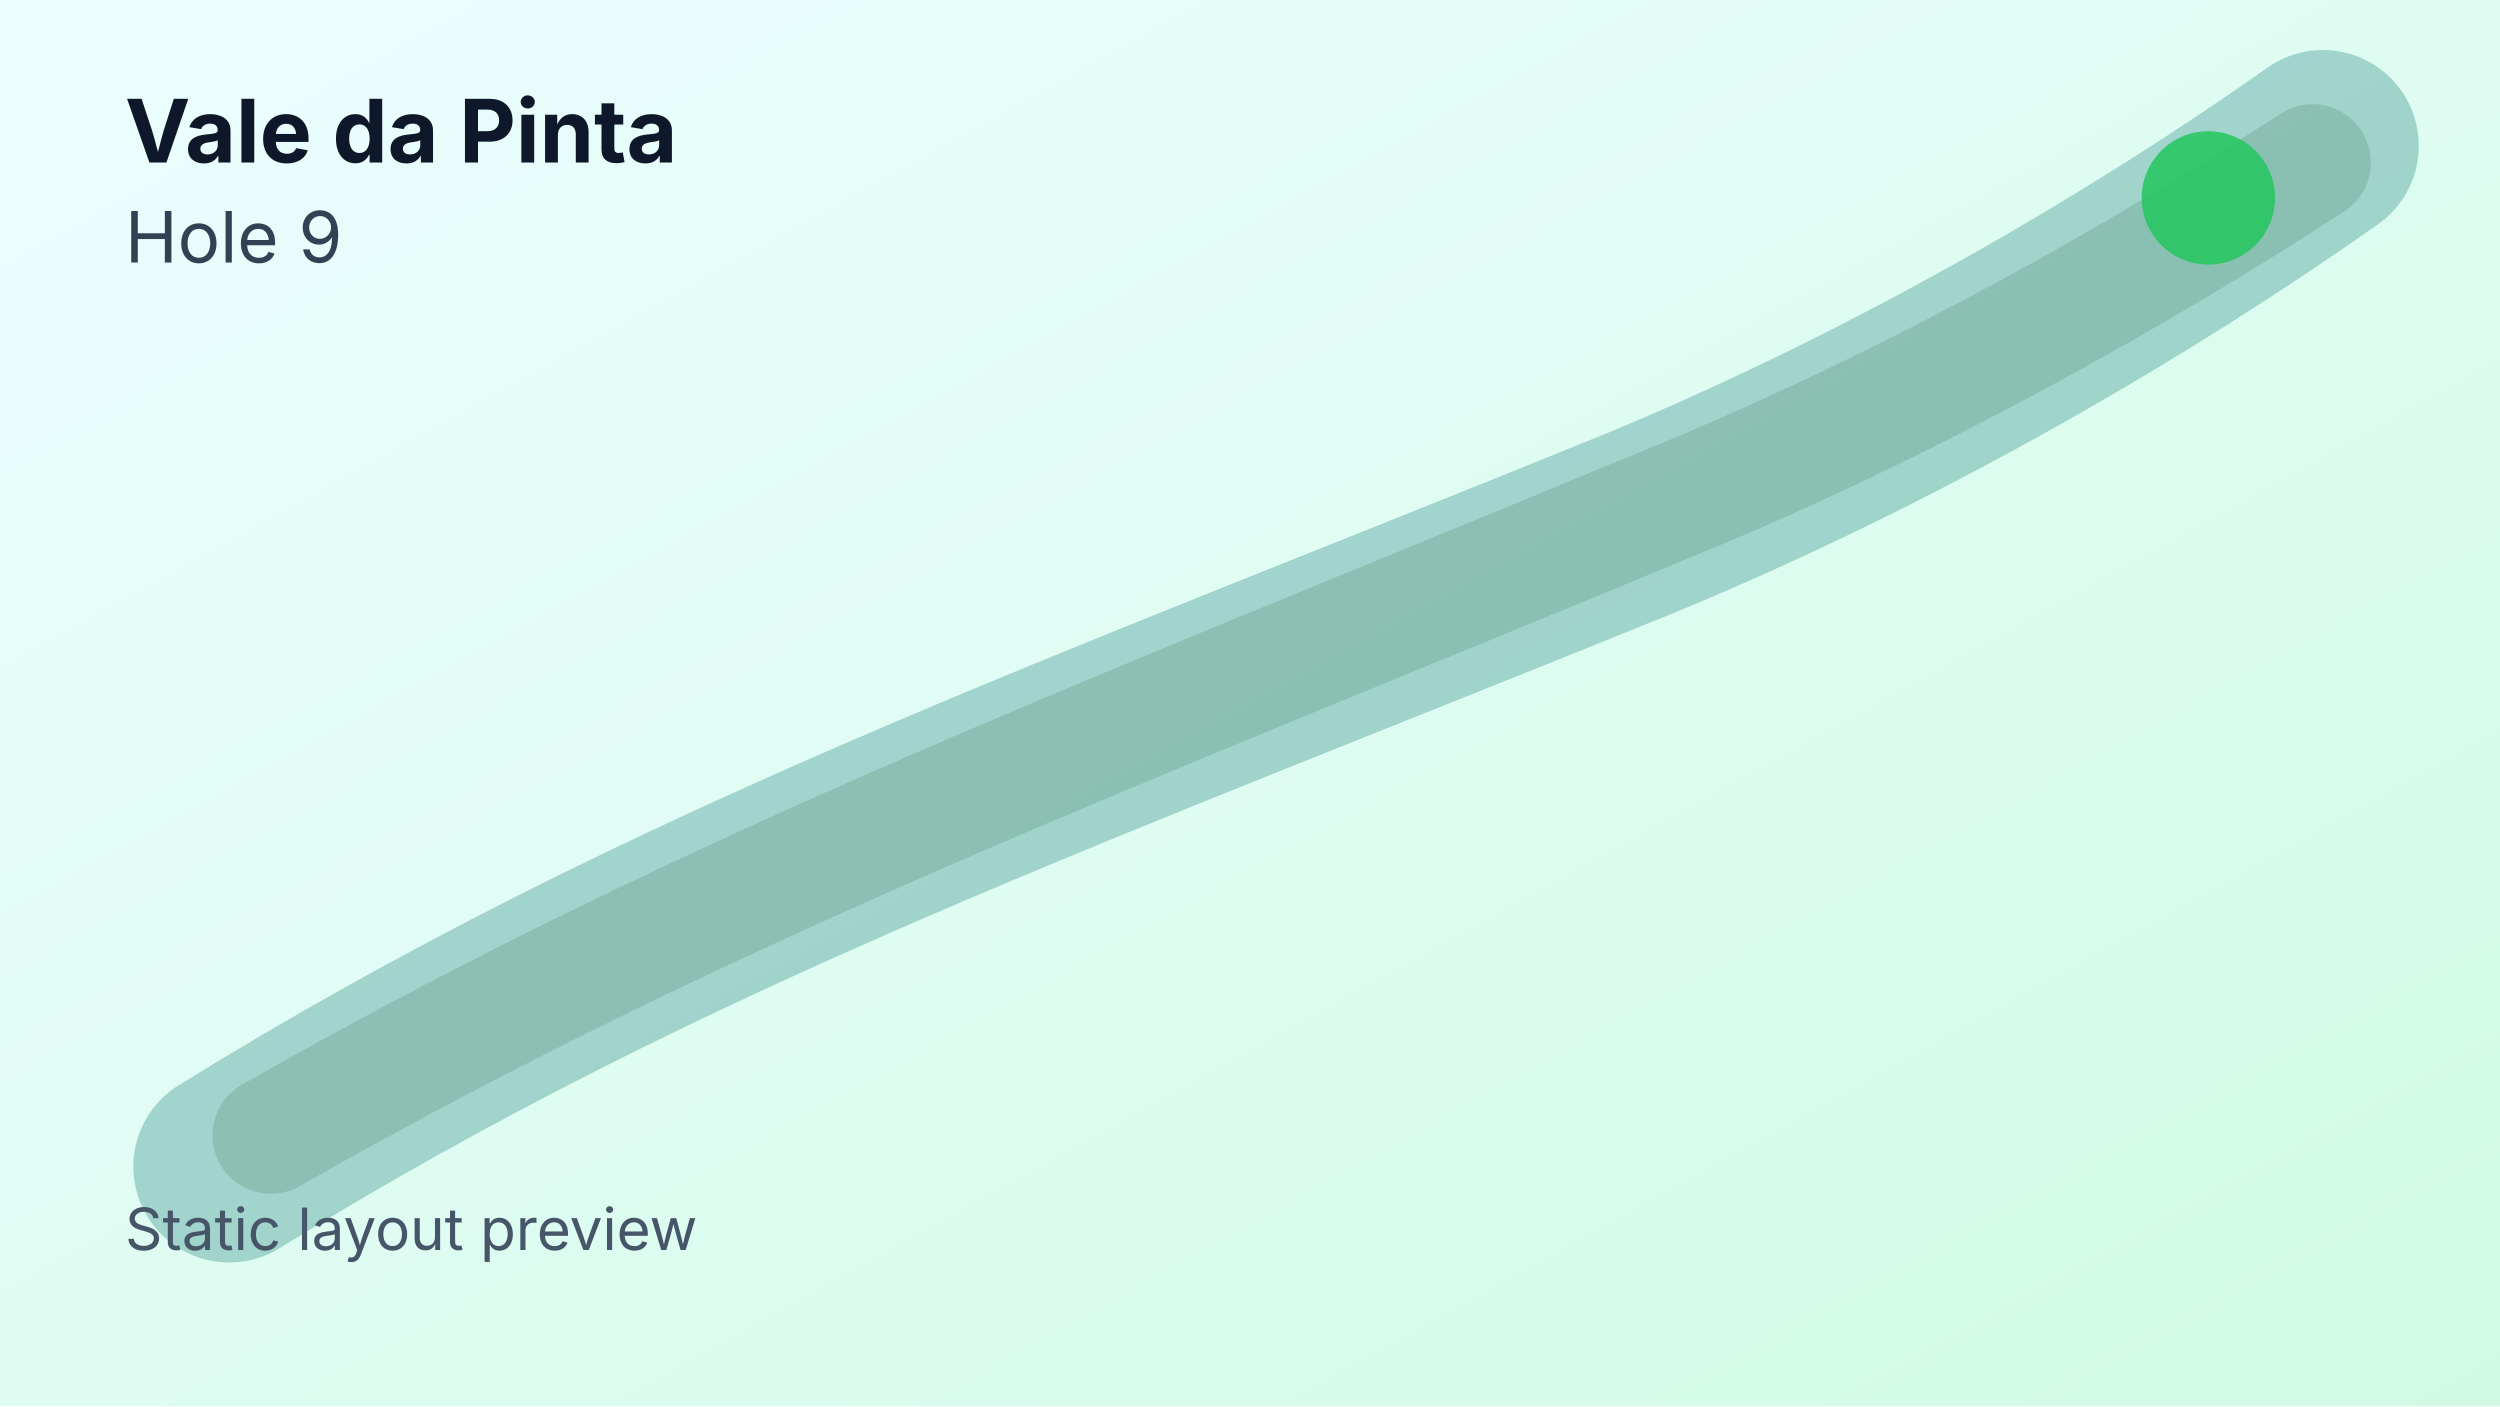
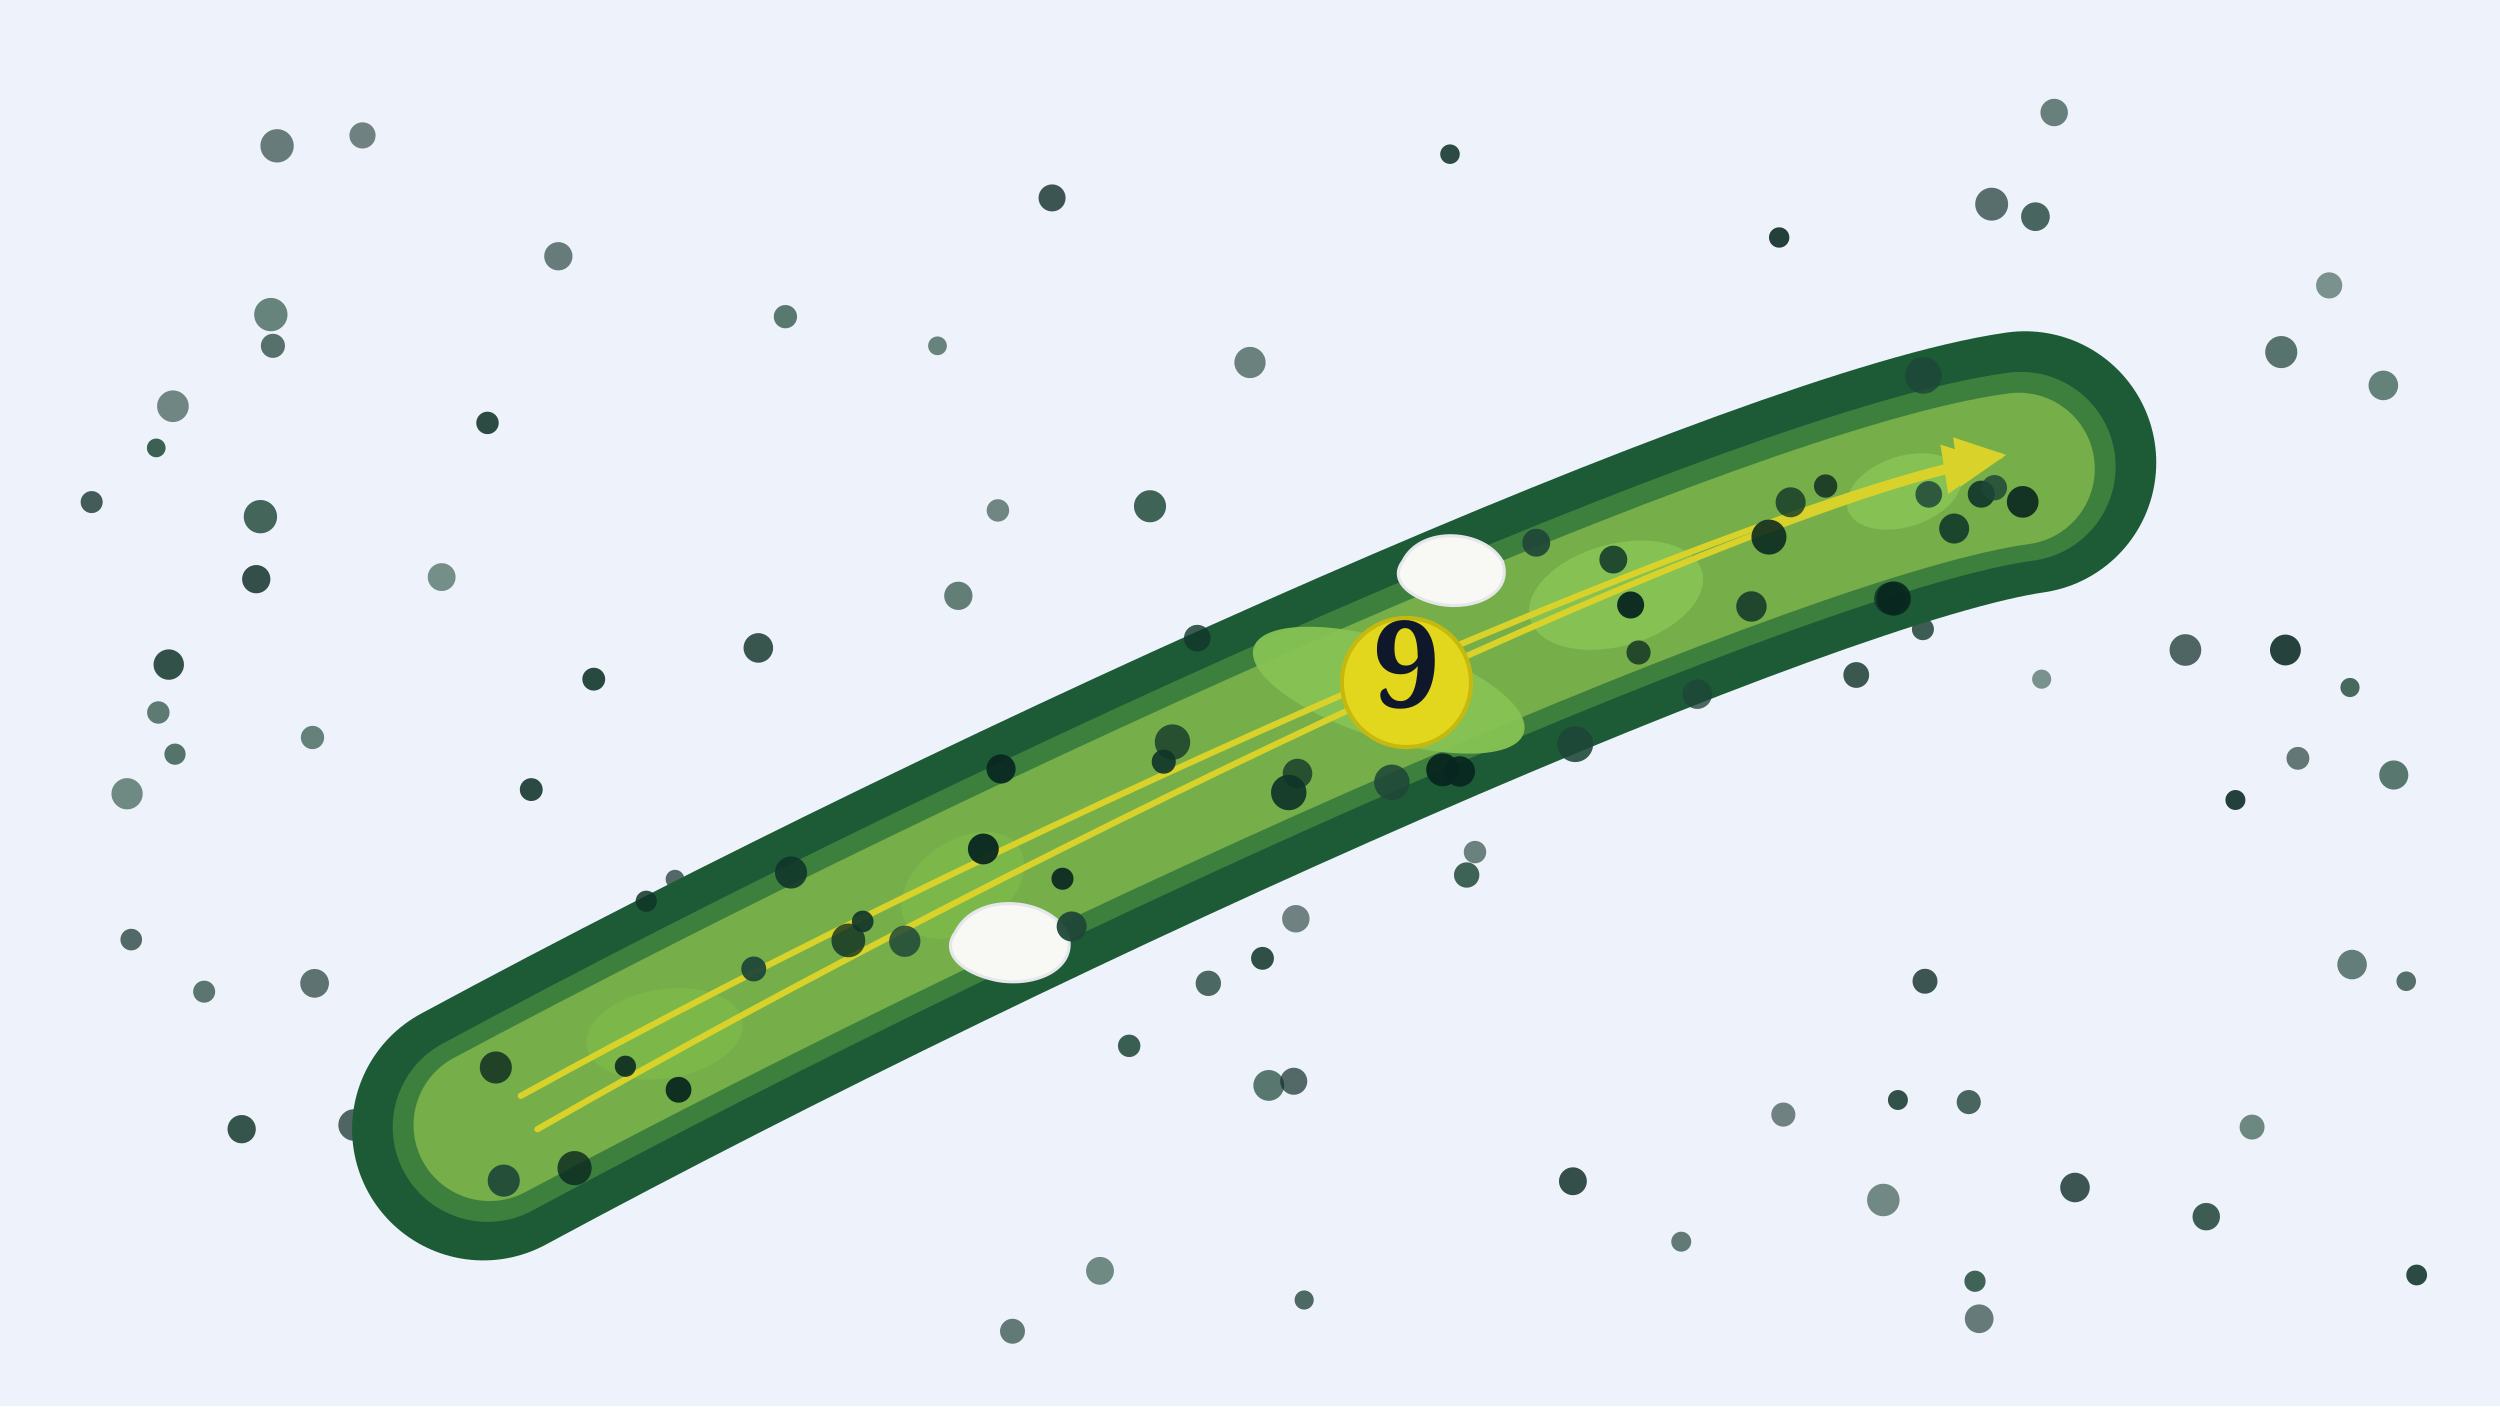
<svg xmlns="http://www.w3.org/2000/svg" viewBox="0 0 1200 675" role="img" aria-label="Vale da Pinta Hole 9">
  <defs>
-     <linearGradient id="bg" x1="0" y1="0" x2="1" y2="1">
-       <stop offset="0%" stop-color="#ecfeff" />
-       <stop offset="100%" stop-color="#d1fae5" />
-     </linearGradient>
+     <marker id="arrow" markerWidth="8" markerHeight="8" refX="7" refY="4" orient="auto">
+       <path d="M0,0 L8,4 L0,8 z" fill="#d9d22b" />
+     </marker>
  </defs>
-   <rect width="1200" height="675" fill="url(#bg)" />
-   <path d="M110 560 C320 430, 520 360, 790 250 C915 198, 1030 130, 1115 70" fill="none" stroke="#0f766e" stroke-opacity="0.30" stroke-width="92" stroke-linecap="round" />
-   <path d="M130 545 C340 425, 540 350, 800 242 C920 193, 1030 130, 1110 78" fill="none" stroke="#14532d" stroke-opacity="0.16" stroke-width="56" stroke-linecap="round" />
-   <circle cx="1060" cy="95" r="32" fill="#22c55e" fill-opacity="0.85" />
-   <text x="60" y="78" fill="#0f172a" font-family="Inter, Arial, sans-serif" font-size="42" font-weight="700">Vale da Pinta</text>
-   <text x="60" y="126" fill="#334155" font-family="Inter, Arial, sans-serif" font-size="34">Hole 9</text>
-   <text x="60" y="600" fill="#475569" font-family="Inter, Arial, sans-serif" font-size="28">Static layout preview</text>
+   <rect width="1200" height="675" fill="#eef3fb" />
+   <circle cx="1149.0" cy="372.0" r="7.0" fill="#21493a" fill-opacity="0.73" />
+   <circle cx="766.0" cy="252.0" r="7.1" fill="#103429" fill-opacity="0.80" />
+   <circle cx="255.0" cy="379.0" r="5.5" fill="#103429" fill-opacity="0.88" />
+   <circle cx="924.0" cy="471.0" r="6.0" fill="#0b2a23" fill-opacity="0.78" />
+   <circle cx="945.0" cy="529.0" r="5.8" fill="#103429" fill-opacity="0.74" />
+   <circle cx="98.0" cy="476.0" r="5.3" fill="#103429" fill-opacity="0.66" />
+   <circle cx="1095.0" cy="169.0" r="7.7" fill="#103429" fill-opacity="0.67" />
+   <circle cx="268.0" cy="123.0" r="6.8" fill="#0b2a23" fill-opacity="0.59" />
+   <circle cx="528.0" cy="610.0" r="6.7" fill="#21493a" fill-opacity="0.62" />
+   <circle cx="609.0" cy="521.0" r="7.4" fill="#21493a" fill-opacity="0.73" />
+   <circle cx="1059.0" cy="584.0" r="6.6" fill="#103429" fill-opacity="0.79" />
+   <circle cx="603.0" cy="395.0" r="4.9" fill="#103429" fill-opacity="0.59" />
+   <circle cx="708.0" cy="409.0" r="5.4" fill="#103429" fill-opacity="0.59" />
+   <circle cx="580.0" cy="472.0" r="6.1" fill="#103429" fill-opacity="0.73" />
+   <circle cx="212.0" cy="277.0" r="6.7" fill="#21493a" fill-opacity="0.59" />
+   <circle cx="956.0" cy="98.0" r="7.9" fill="#0b2a23" fill-opacity="0.66" />
+   <circle cx="131.0" cy="166.0" r="5.8" fill="#103429" fill-opacity="0.68" />
+   <circle cx="807.0" cy="596.0" r="4.8" fill="#103429" fill-opacity="0.63" />
+   <circle cx="1144.0" cy="185.0" r="7.1" fill="#21493a" fill-opacity="0.67" />
+   <circle cx="542.0" cy="502.0" r="5.4" fill="#21493a" fill-opacity="0.87" />
+   <circle cx="83.0" cy="195.0" r="7.6" fill="#103429" fill-opacity="0.57" />
+   <circle cx="1155.0" cy="471.0" r="4.7" fill="#103429" fill-opacity="0.69" />
+   <circle cx="130.0" cy="151.0" r="8.0" fill="#21493a" fill-opacity="0.66" />
+   <circle cx="854.0" cy="114.0" r="4.9" fill="#0b2a23" fill-opacity="0.89" />
+   <circle cx="81.0" cy="319.0" r="7.3" fill="#103429" fill-opacity="0.84" />
+   <circle cx="696.0" cy="74.0" r="4.7" fill="#103429" fill-opacity="0.87" />
+   <circle cx="600.0" cy="174.0" r="7.5" fill="#103429" fill-opacity="0.59" />
+   <circle cx="268.0" cy="581.0" r="7.4" fill="#103429" fill-opacity="0.56" />
+   <circle cx="611.0" cy="327.0" r="5.1" fill="#21493a" fill-opacity="0.71" />
+   <circle cx="996.0" cy="570.0" r="7.1" fill="#0b2a23" fill-opacity="0.78" />
+   <circle cx="291.0" cy="520.0" r="7.8" fill="#103429" fill-opacity="0.56" />
+   <circle cx="948.0" cy="615.0" r="5.1" fill="#21493a" fill-opacity="0.84" />
+   <circle cx="84.0" cy="362.0" r="5.1" fill="#21493a" fill-opacity="0.75" />
+   <circle cx="904.0" cy="576.0" r="7.8" fill="#103429" fill-opacity="0.56" />
+   <circle cx="647.0" cy="329.0" r="7.5" fill="#103429" fill-opacity="0.70" />
+   <circle cx="170.0" cy="540.0" r="7.6" fill="#0b2a23" fill-opacity="0.70" />
+   <circle cx="626.0" cy="624.0" r="4.6" fill="#103429" fill-opacity="0.72" />
+   <circle cx="1129.0" cy="463.0" r="7.1" fill="#103429" fill-opacity="0.61" />
+   <circle cx="856.0" cy="535.0" r="5.8" fill="#0b2a23" fill-opacity="0.56" />
+   <circle cx="1103.0" cy="364.0" r="5.5" fill="#0b2a23" fill-opacity="0.61" />
+   <circle cx="950.0" cy="633.0" r="6.9" fill="#0b2a23" fill-opacity="0.60" />
+   <circle cx="63.0" cy="451.0" r="5.2" fill="#0b2a23" fill-opacity="0.68" />
+   <circle cx="486.0" cy="639.0" r="6.0" fill="#103429" fill-opacity="0.63" />
+   <circle cx="44.0" cy="241.0" r="5.3" fill="#0b2a23" fill-opacity="0.75" />
+   <circle cx="222.0" cy="515.0" r="5.9" fill="#103429" fill-opacity="0.64" />
+   <circle cx="380.0" cy="485.0" r="5.9" fill="#21493a" fill-opacity="0.76" />
+   <circle cx="116.0" cy="542.0" r="6.8" fill="#103429" fill-opacity="0.83" />
+   <circle cx="364.0" cy="311.0" r="7.1" fill="#103429" fill-opacity="0.82" />
+   <circle cx="377.0" cy="152.0" r="5.6" fill="#21493a" fill-opacity="0.72" />
+   <circle cx="397.0" cy="497.0" r="7.3" fill="#103429" fill-opacity="0.75" />
+   <circle cx="76.0" cy="342.0" r="5.4" fill="#21493a" fill-opacity="0.70" />
+   <circle cx="552.0" cy="243.0" r="7.7" fill="#21493a" fill-opacity="0.84" />
+   <circle cx="505.0" cy="95.0" r="6.5" fill="#0b2a23" fill-opacity="0.78" />
+   <circle cx="123.0" cy="278.0" r="6.8" fill="#0b2a23" fill-opacity="0.82" />
+   <circle cx="1097.0" cy="312.0" r="7.4" fill="#0b2a23" fill-opacity="0.88" />
+   <circle cx="812.0" cy="217.0" r="4.5" fill="#21493a" fill-opacity="0.77" />
+   <circle cx="151.0" cy="472.0" r="6.9" fill="#0b2a23" fill-opacity="0.64" />
+   <circle cx="1128.0" cy="330.0" r="4.6" fill="#21493a" fill-opacity="0.81" />
+   <circle cx="923.0" cy="302.0" r="5.3" fill="#103429" fill-opacity="0.79" />
+   <circle cx="1081.0" cy="541.0" r="6.0" fill="#21493a" fill-opacity="0.63" />
+   <circle cx="75.0" cy="215.0" r="4.5" fill="#21493a" fill-opacity="0.86" />
+   <circle cx="911.0" cy="528.0" r="4.8" fill="#103429" fill-opacity="0.84" />
+   <circle cx="622.0" cy="441.0" r="6.6" fill="#0b2a23" fill-opacity="0.56" />
+   <circle cx="133.0" cy="70.0" r="8.0" fill="#0b2a23" fill-opacity="0.59" />
+   <circle cx="285.0" cy="326.0" r="5.5" fill="#103429" fill-opacity="0.89" />
+   <circle cx="891.0" cy="324.0" r="6.2" fill="#103429" fill-opacity="0.81" />
+   <circle cx="479.0" cy="245.0" r="5.4" fill="#103429" fill-opacity="0.57" />
+   <circle cx="1049.0" cy="312.0" r="7.6" fill="#0b2a23" fill-opacity="0.70" />
+   <circle cx="704.0" cy="420.0" r="6.1" fill="#21493a" fill-opacity="0.85" />
+   <circle cx="1160.0" cy="612.0" r="5.0" fill="#103429" fill-opacity="0.88" />
+   <circle cx="450.0" cy="166.0" r="4.5" fill="#21493a" fill-opacity="0.66" />
+   <circle cx="1073.0" cy="384.0" r="4.8" fill="#0b2a23" fill-opacity="0.89" />
+   <circle cx="881.0" cy="208.0" r="5.5" fill="#21493a" fill-opacity="0.78" />
+   <circle cx="460.0" cy="286.0" r="6.8" fill="#21493a" fill-opacity="0.68" />
+   <circle cx="174.0" cy="65.0" r="6.3" fill="#0b2a23" fill-opacity="0.56" />
+   <circle cx="61.0" cy="381.0" r="7.5" fill="#21493a" fill-opacity="0.62" />
+   <circle cx="980.0" cy="326.0" r="4.6" fill="#21493a" fill-opacity="0.57" />
+   <circle cx="422.0" cy="484.0" r="6.9" fill="#0b2a23" fill-opacity="0.75" />
+   <circle cx="621.0" cy="519.0" r="6.5" fill="#0b2a23" fill-opacity="0.68" />
+   <circle cx="976.0" cy="201.0" r="6.2" fill="#103429" fill-opacity="0.62" />
+   <circle cx="150.0" cy="354.0" r="5.6" fill="#21493a" fill-opacity="0.67" />
+   <circle cx="606.0" cy="460.0" r="5.5" fill="#103429" fill-opacity="0.85" />
+   <circle cx="234.0" cy="203.0" r="5.4" fill="#103429" fill-opacity="0.87" />
+   <circle cx="755.0" cy="567.0" r="6.7" fill="#0b2a23" fill-opacity="0.82" />
+   <circle cx="302.0" cy="457.0" r="7.9" fill="#0b2a23" fill-opacity="0.82" />
+   <circle cx="125.0" cy="248.0" r="8.0" fill="#21493a" fill-opacity="0.83" />
+   <circle cx="977.0" cy="104.0" r="6.9" fill="#103429" fill-opacity="0.74" />
+   <circle cx="324.0" cy="422.0" r="4.5" fill="#0b2a23" fill-opacity="0.68" />
+   <circle cx="1118.0" cy="137.0" r="6.3" fill="#21493a" fill-opacity="0.57" />
+   <circle cx="986.0" cy="54.0" r="6.6" fill="#103429" fill-opacity="0.60" />
+   <path d="M 232 542 C 495 400, 860 238, 972 222" fill="none" stroke="#1d5a36" stroke-width="126" stroke-linecap="round" />
+   <path d="M 234 541 C 499 398, 857 239, 970 224" fill="none" stroke="#3d7f3d" stroke-width="91" stroke-linecap="round" fill-opacity="0.96" />
+   <path d="M 235 540 C 499 399, 856 240, 969 225" fill="none" stroke="#76ae4a" stroke-width="73" stroke-linecap="round" fill-opacity="0.92" />
+   <ellipse cx="319.0" cy="496.2" rx="37.9" ry="21.4" fill="#7bb84a" transform="rotate(-9.2 319.0 496.2)" fill-opacity="0.95" />
+   <ellipse cx="462.1" cy="425.0" rx="32.6" ry="21.6" fill="#7bb84a" transform="rotate(-34.6 462.1 425.0)" fill-opacity="0.95" />
+   <ellipse cx="666.6" cy="331.3" rx="68.0" ry="23.6" fill="#86c254" transform="rotate(17.6 666.6 331.3)" fill-opacity="0.95" />
+   <ellipse cx="775.7" cy="285.7" rx="42.8" ry="24.5" fill="#86c254" transform="rotate(-15.5 775.7 285.7)" fill-opacity="0.95" />
+   <ellipse cx="914.1" cy="235.9" rx="28.5" ry="16.9" fill="#86c254" transform="rotate(-18.2 914.1 235.9)" fill-opacity="0.95" />
+   <path d="M 458.7 447.4 C 468.4 428.0, 502.4 430.4, 512.1 447.4 C 518.2 464.4, 497.6 474.2, 478.1 470.5 C 461.1 466.9, 451.4 457.2, 458.7 447.4 Z" fill="#f8f8f5" stroke="#e5e7eb" stroke-width="1.5" />
+   <path d="M 673.4 269.4 C 682.0 252.0, 712.4 254.2, 721.1 269.4 C 726.5 284.6, 708.1 293.2, 690.7 290.0 C 675.5 286.7, 666.9 278.0, 673.4 269.4 Z" fill="#f8f8f5" stroke="#e5e7eb" stroke-width="1.5" />
+   <path d="M 250.0 526.0 C 495.0 390.4, 860.0 233.2, 960.0 218.8" fill="none" stroke="#d9d22b" stroke-width="3" marker-end="url(#arrow)" stroke-linecap="round" />
+   <path d="M 258.0 542.0 C 505.0 400.0, 852.0 238.0, 954.0 222.0" fill="none" stroke="#d9d22b" stroke-width="3" marker-end="url(#arrow)" stroke-linecap="round" />
+   <circle cx="238.0" cy="512.4" r="7.7" fill="#08261f" fill-opacity="0.78" />
+   <circle cx="241.8" cy="566.7" r="7.7" fill="#1e4638" fill-opacity="0.91" />
+   <circle cx="275.8" cy="560.7" r="8.2" fill="#08261f" fill-opacity="0.79" />
+   <circle cx="300.2" cy="511.8" r="5.1" fill="#08261f" fill-opacity="0.86" />
+   <circle cx="310.2" cy="432.6" r="5.1" fill="#103529" fill-opacity="0.84" />
+   <circle cx="325.7" cy="523.1" r="6.2" fill="#08261f" fill-opacity="0.93" />
+   <circle cx="361.8" cy="465.1" r="6.0" fill="#1e4638" fill-opacity="0.93" />
+   <circle cx="379.7" cy="418.8" r="7.7" fill="#103529" fill-opacity="0.88" />
+   <circle cx="407.2" cy="451.4" r="8.1" fill="#08261f" fill-opacity="0.75" />
+   <circle cx="414.1" cy="442.3" r="5.2" fill="#103529" fill-opacity="0.91" />
+   <circle cx="434.3" cy="451.8" r="7.5" fill="#1e4638" fill-opacity="0.83" />
+   <circle cx="472.0" cy="407.5" r="7.4" fill="#08261f" fill-opacity="0.94" />
+   <circle cx="480.5" cy="369.1" r="7.0" fill="#08261f" fill-opacity="0.92" />
+   <circle cx="510.0" cy="421.8" r="5.3" fill="#08261f" fill-opacity="0.91" />
+   <circle cx="514.4" cy="444.7" r="7.2" fill="#1e4638" fill-opacity="0.94" />
+   <circle cx="558.6" cy="365.6" r="5.8" fill="#103529" fill-opacity="0.91" />
+   <circle cx="562.8" cy="356.2" r="8.5" fill="#103529" fill-opacity="0.77" />
+   <circle cx="574.7" cy="306.3" r="6.4" fill="#103529" fill-opacity="0.80" />
+   <circle cx="622.8" cy="371.3" r="7.1" fill="#103529" fill-opacity="0.77" />
+   <circle cx="618.6" cy="380.4" r="8.5" fill="#103529" fill-opacity="0.92" />
+   <circle cx="663.1" cy="311.3" r="7.8" fill="#103529" fill-opacity="0.86" />
+   <circle cx="668.1" cy="375.5" r="8.5" fill="#1e4638" fill-opacity="0.87" />
+   <circle cx="700.7" cy="370.3" r="7.3" fill="#08261f" fill-opacity="0.92" />
+   <circle cx="692.5" cy="369.5" r="7.9" fill="#08261f" fill-opacity="0.95" />
+   <circle cx="737.4" cy="260.5" r="6.7" fill="#1e4638" fill-opacity="0.91" />
+   <circle cx="756.1" cy="357.2" r="8.6" fill="#1e4638" fill-opacity="0.88" />
+   <circle cx="774.4" cy="268.6" r="6.7" fill="#103529" fill-opacity="0.84" />
+   <circle cx="782.7" cy="290.4" r="6.5" fill="#08261f" fill-opacity="0.94" />
+   <circle cx="786.5" cy="313.2" r="5.8" fill="#08261f" fill-opacity="0.75" />
+   <circle cx="814.7" cy="333.2" r="7.1" fill="#1e4638" fill-opacity="0.78" />
+   <circle cx="840.7" cy="291.1" r="7.3" fill="#103529" fill-opacity="0.84" />
+   <circle cx="849.1" cy="257.8" r="8.4" fill="#08261f" fill-opacity="0.87" />
+   <circle cx="859.5" cy="241.1" r="7.2" fill="#103529" fill-opacity="0.79" />
+   <circle cx="876.3" cy="233.3" r="5.6" fill="#08261f" fill-opacity="0.80" />
+   <circle cx="907.3" cy="287.3" r="7.7" fill="#103529" fill-opacity="0.86" />
+   <circle cx="909.0" cy="287.3" r="8.2" fill="#08261f" fill-opacity="0.92" />
+   <circle cx="925.8" cy="237.3" r="6.4" fill="#1e4638" fill-opacity="0.84" />
+   <circle cx="923.2" cy="180.2" r="8.8" fill="#1e4638" fill-opacity="0.82" />
+   <circle cx="951.0" cy="237.2" r="6.5" fill="#103529" fill-opacity="0.91" />
+   <circle cx="938.0" cy="253.7" r="7.2" fill="#103529" fill-opacity="0.87" />
+   <circle cx="957.3" cy="234.1" r="6.1" fill="#1e4638" fill-opacity="0.83" />
+   <circle cx="970.9" cy="240.9" r="7.6" fill="#08261f" fill-opacity="0.90" />
+   <circle cx="675.1" cy="327.6" r="31" fill="#e2d71c" stroke="#c5b90f" stroke-width="2" />
+   <text x="675.1" y="339.6" text-anchor="middle" fill="#0f172a" font-family="Georgia, serif" font-size="58" font-weight="700">9</text>
</svg>
